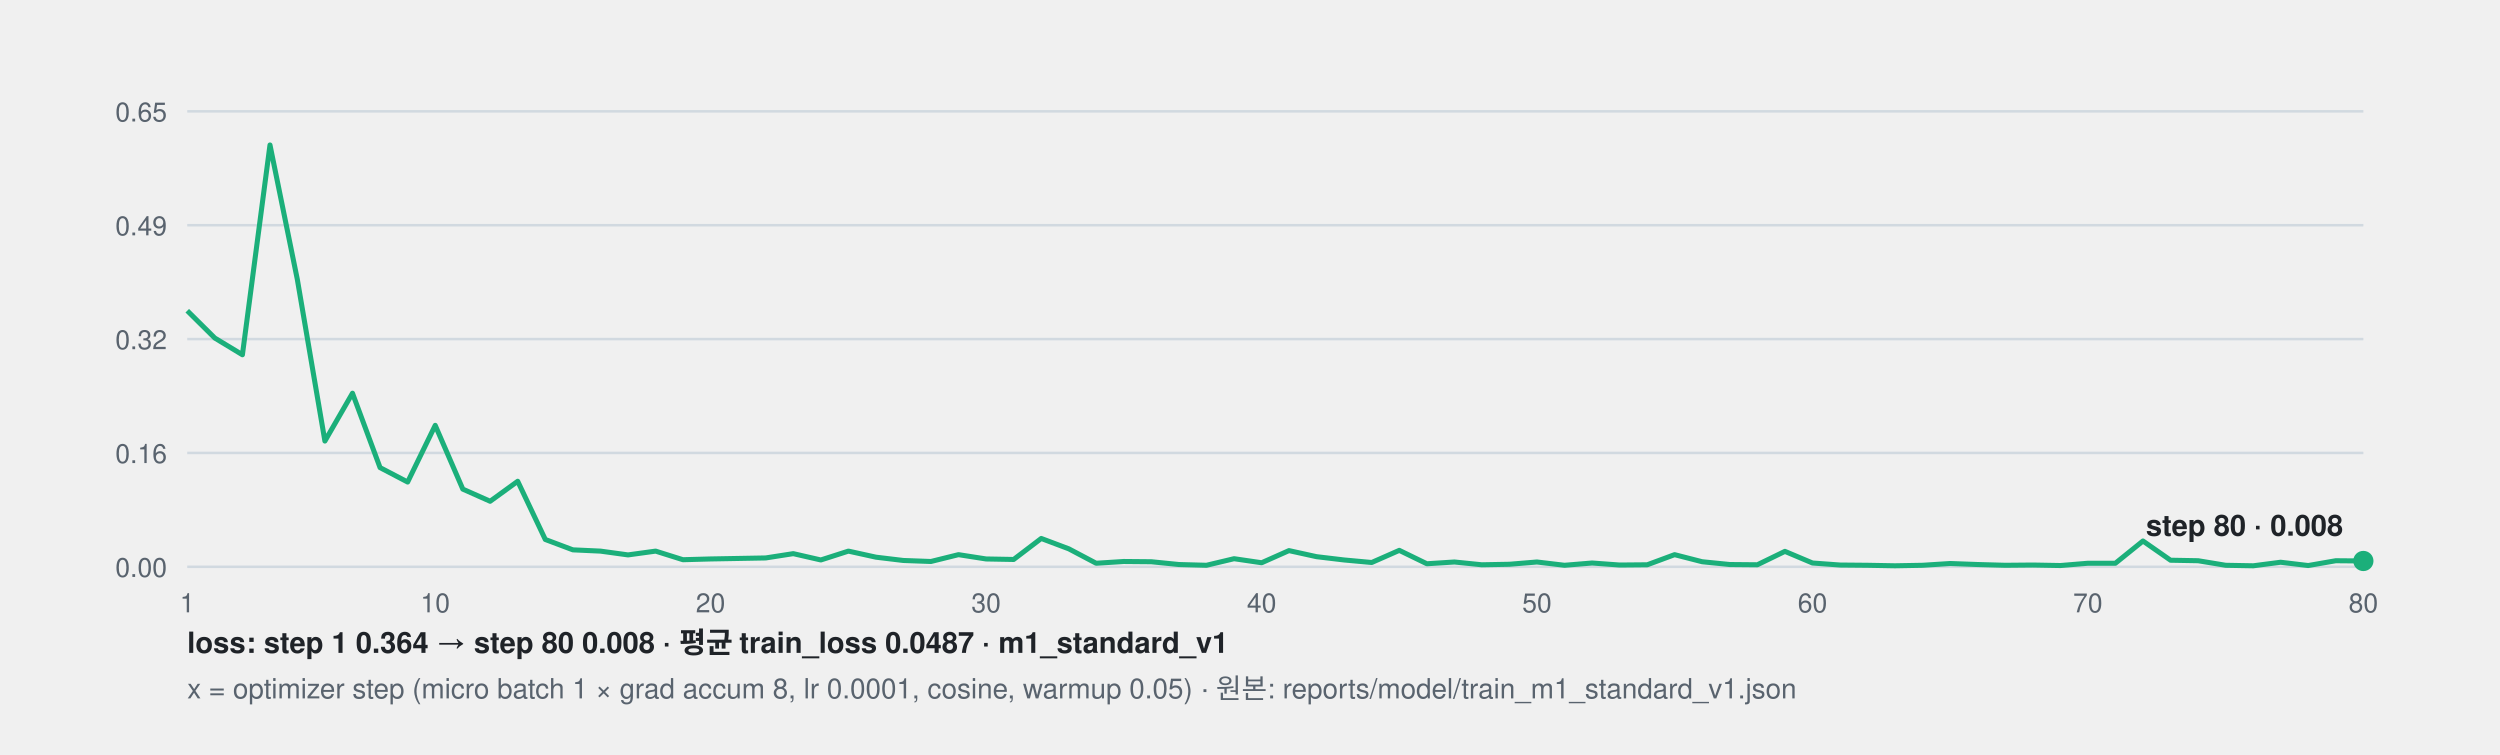
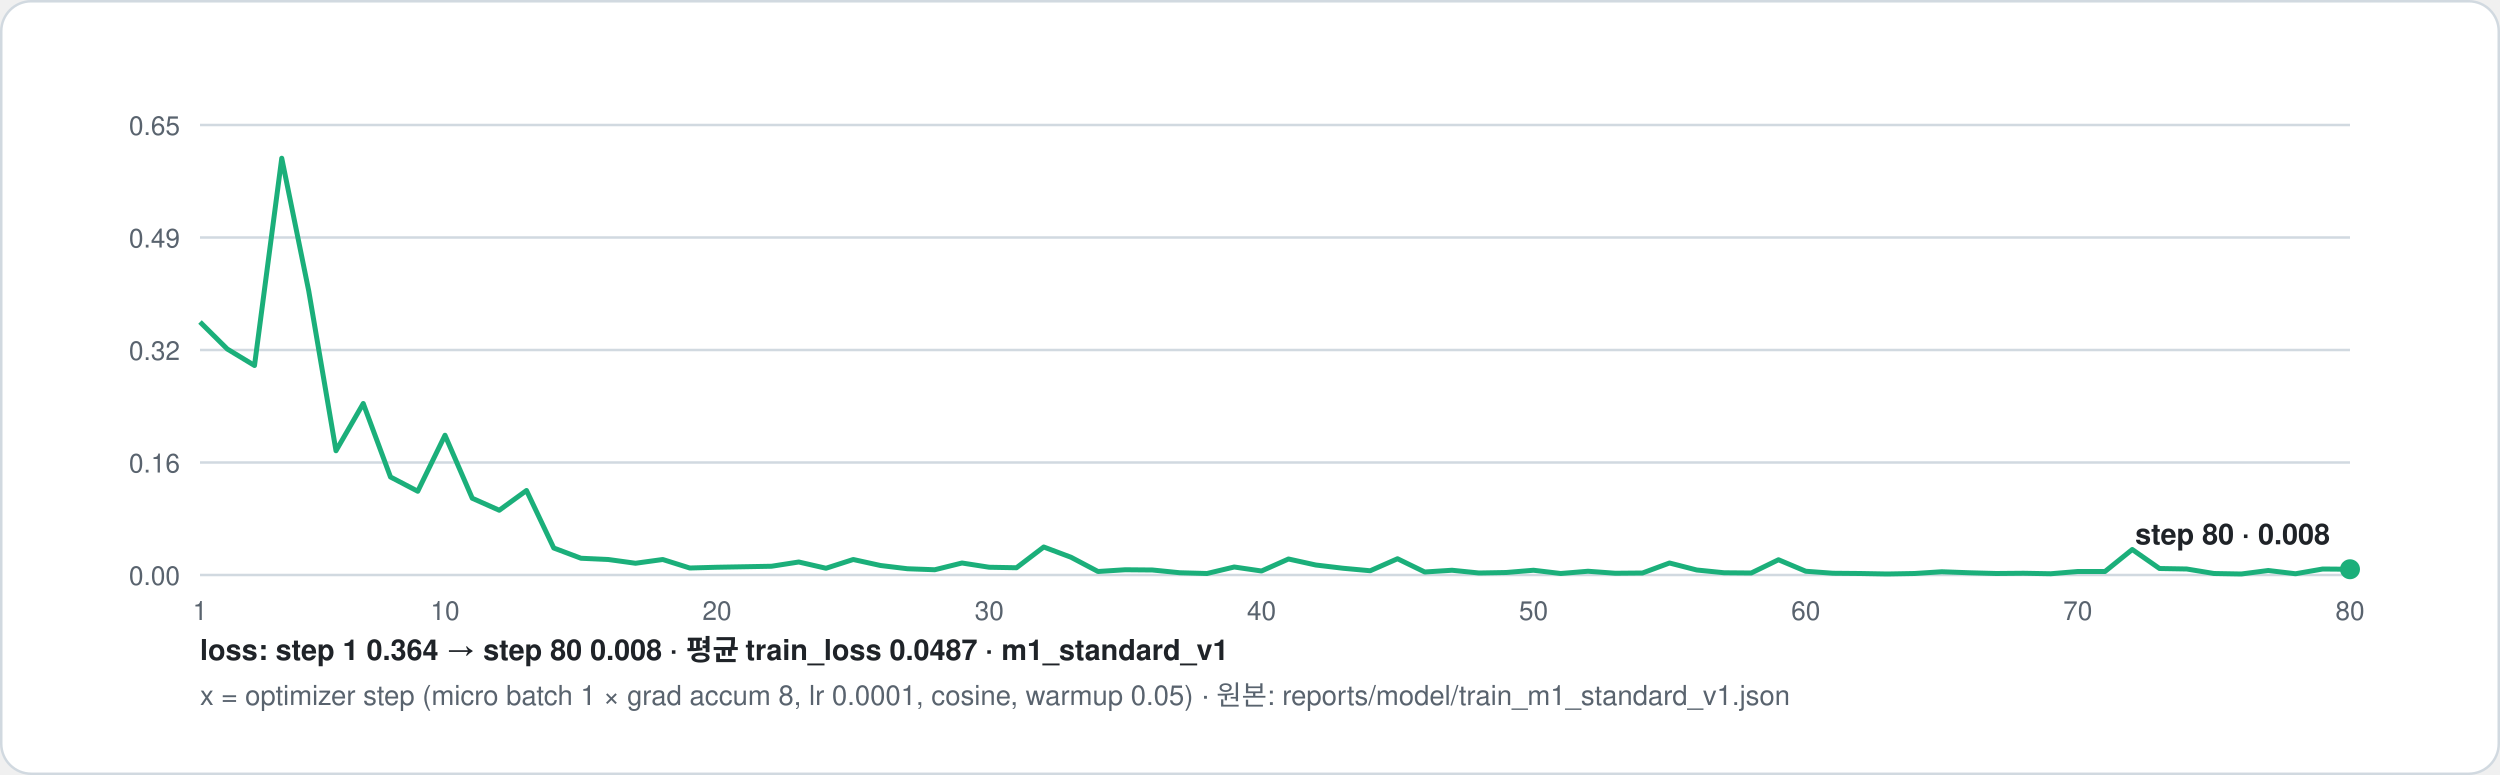
- <svg xmlns="http://www.w3.org/2000/svg" width="988" height="298" viewBox="0 0 988 298" font-family="'Segoe UI','Malgun Gothic','Apple SD Gothic Neo','Noto Sans KR',Helvetica,Arial,sans-serif" role="img" aria-label="M1 QLoRA training loss per optimizer step">
-   <g transform="translate(14,14)">
+ <svg xmlns="http://www.w3.org/2000/svg" width="1000" height="310" viewBox="0 0 1000 310" font-family="'Segoe UI','Malgun Gothic','Apple SD Gothic Neo','Noto Sans KR',Helvetica,Arial,sans-serif" role="img" aria-label="M1 QLoRA training loss per optimizer step">
+   <rect x="0.5" y="0.5" width="999" height="309" rx="12" fill="#ffffff" stroke="#d1d9e0" />
+   <g transform="translate(20,20)">
    <line x1="60" y1="210.0" x2="920" y2="210.0" stroke="#d1d9e0" stroke-width="1" />
    <text x="52.0" y="214.0" fill="#59636e" font-size="10.5" font-weight="400" text-anchor="end">0.00</text>
    <line x1="60" y1="165.0" x2="920" y2="165.0" stroke="#d1d9e0" stroke-width="1" />
    <text x="52.0" y="169.0" fill="#59636e" font-size="10.5" font-weight="400" text-anchor="end">0.16</text>
    <line x1="60" y1="120.0" x2="920" y2="120.0" stroke="#d1d9e0" stroke-width="1" />
    <text x="52.0" y="124.0" fill="#59636e" font-size="10.5" font-weight="400" text-anchor="end">0.32</text>
    <line x1="60" y1="75.0" x2="920" y2="75.0" stroke="#d1d9e0" stroke-width="1" />
    <text x="52.0" y="79.0" fill="#59636e" font-size="10.5" font-weight="400" text-anchor="end">0.49</text>
    <line x1="60" y1="30.0" x2="920" y2="30.0" stroke="#d1d9e0" stroke-width="1" />
    <text x="52.0" y="34.0" fill="#59636e" font-size="10.5" font-weight="400" text-anchor="end">0.65</text>
    <text x="60.0" y="228.0" fill="#59636e" font-size="10.5" font-weight="400" text-anchor="middle">1</text>
    <text x="158.0" y="228.0" fill="#59636e" font-size="10.5" font-weight="400" text-anchor="middle">10</text>
    <text x="266.8" y="228.0" fill="#59636e" font-size="10.5" font-weight="400" text-anchor="middle">20</text>
    <text x="375.7" y="228.0" fill="#59636e" font-size="10.5" font-weight="400" text-anchor="middle">30</text>
    <text x="484.6" y="228.0" fill="#59636e" font-size="10.5" font-weight="400" text-anchor="middle">40</text>
    <text x="593.4" y="228.0" fill="#59636e" font-size="10.5" font-weight="400" text-anchor="middle">50</text>
    <text x="702.3" y="228.0" fill="#59636e" font-size="10.5" font-weight="400" text-anchor="middle">60</text>
    <text x="811.1" y="228.0" fill="#59636e" font-size="10.5" font-weight="400" text-anchor="middle">70</text>
    <text x="920.0" y="228.0" fill="#59636e" font-size="10.5" font-weight="400" text-anchor="middle">80</text>
    <polyline points="60.0,108.8 70.9,119.6 81.8,126.2 92.7,43.3 103.5,96.4 114.4,160.3 125.3,141.4 136.2,170.8 147.1,176.5 158.0,154.1 168.9,179.3 179.7,184.1 190.6,176.2 201.5,199.2 212.4,203.3 223.3,203.8 234.2,205.3 245.1,203.8 255.9,207.2 266.8,206.9 277.7,206.7 288.6,206.5 299.5,204.8 310.4,207.3 321.3,203.8 332.2,206.2 343.0,207.5 353.9,207.9 364.8,205.2 375.7,206.9 386.6,207.1 397.5,198.8 408.4,202.9 419.2,208.6 430.1,207.9 441.0,208.0 451.9,209.1 462.8,209.4 473.7,206.8 484.6,208.4 495.4,203.6 506.3,206.0 517.2,207.3 528.1,208.3 539.0,203.5 549.9,208.8 560.8,208.1 571.6,209.2 582.5,209.0 593.4,208.1 604.3,209.4 615.2,208.5 626.1,209.3 637.0,209.2 647.8,205.2 658.7,208.0 669.6,209.1 680.5,209.2 691.4,203.9 702.3,208.5 713.2,209.3 724.1,209.4 734.9,209.6 745.8,209.4 756.7,208.7 767.6,209.1 778.5,209.4 789.4,209.3 800.3,209.5 811.1,208.6 822.0,208.6 832.9,199.8 843.8,207.4 854.7,207.6 865.6,209.4 876.5,209.6 887.3,208.2 898.2,209.5 909.1,207.6 920.0,207.7" fill="none" stroke="#1baf7a" stroke-width="2" stroke-linejoin="round" />
    <circle cx="920.0" cy="207.7" r="4" fill="#1baf7a" />
    <text x="912.0" y="197.7" fill="#1f2328" font-size="11.5" font-weight="600" text-anchor="end">step 80 · 0.008</text>
    <text x="60.0" y="244.0" fill="#1f2328" font-size="11.5" font-weight="600" text-anchor="start">loss: step 1 0.364 → step 80 0.008 · 평균 train_loss 0.0487 · m1_standard_v1</text>
    <text x="60.0" y="262.0" fill="#59636e" font-size="11" font-weight="400" text-anchor="start">x = optimizer step (micro batch 1 × grad accum 8, lr 0.0001, cosine, warmup 0.05) · 원본: reports/model/train_m1_standard_v1.json</text>
  </g>
</svg>
